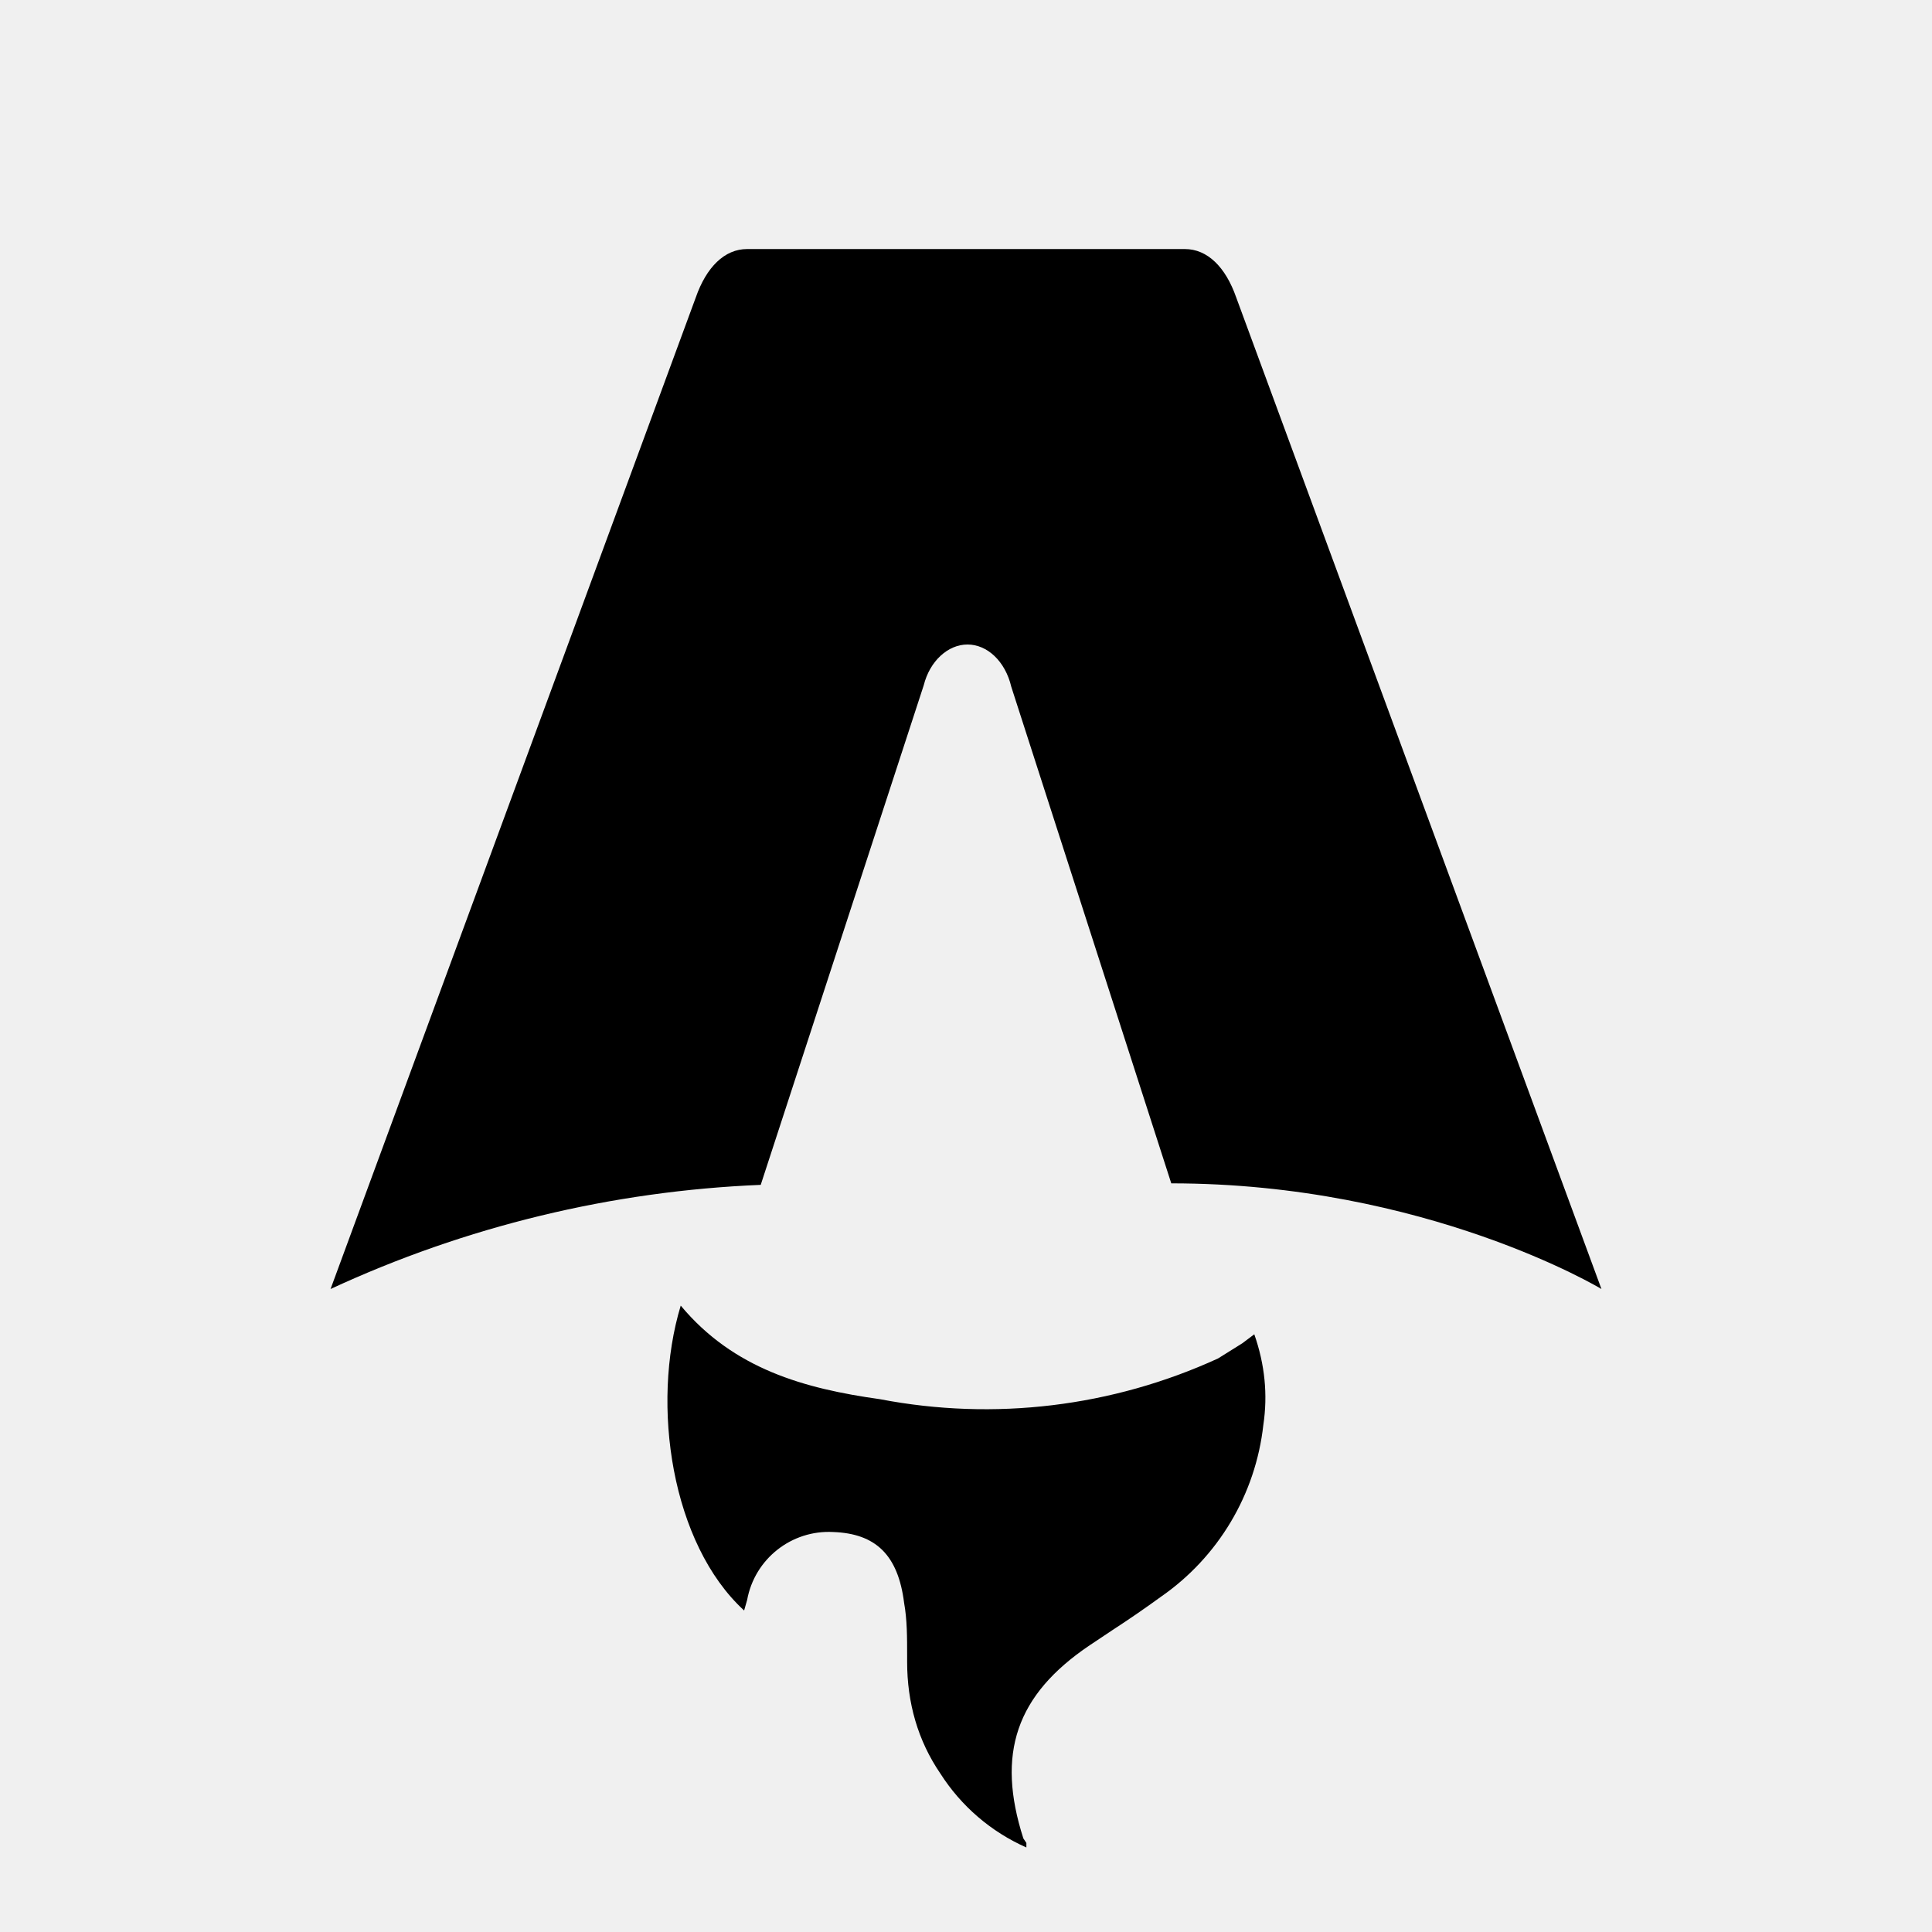
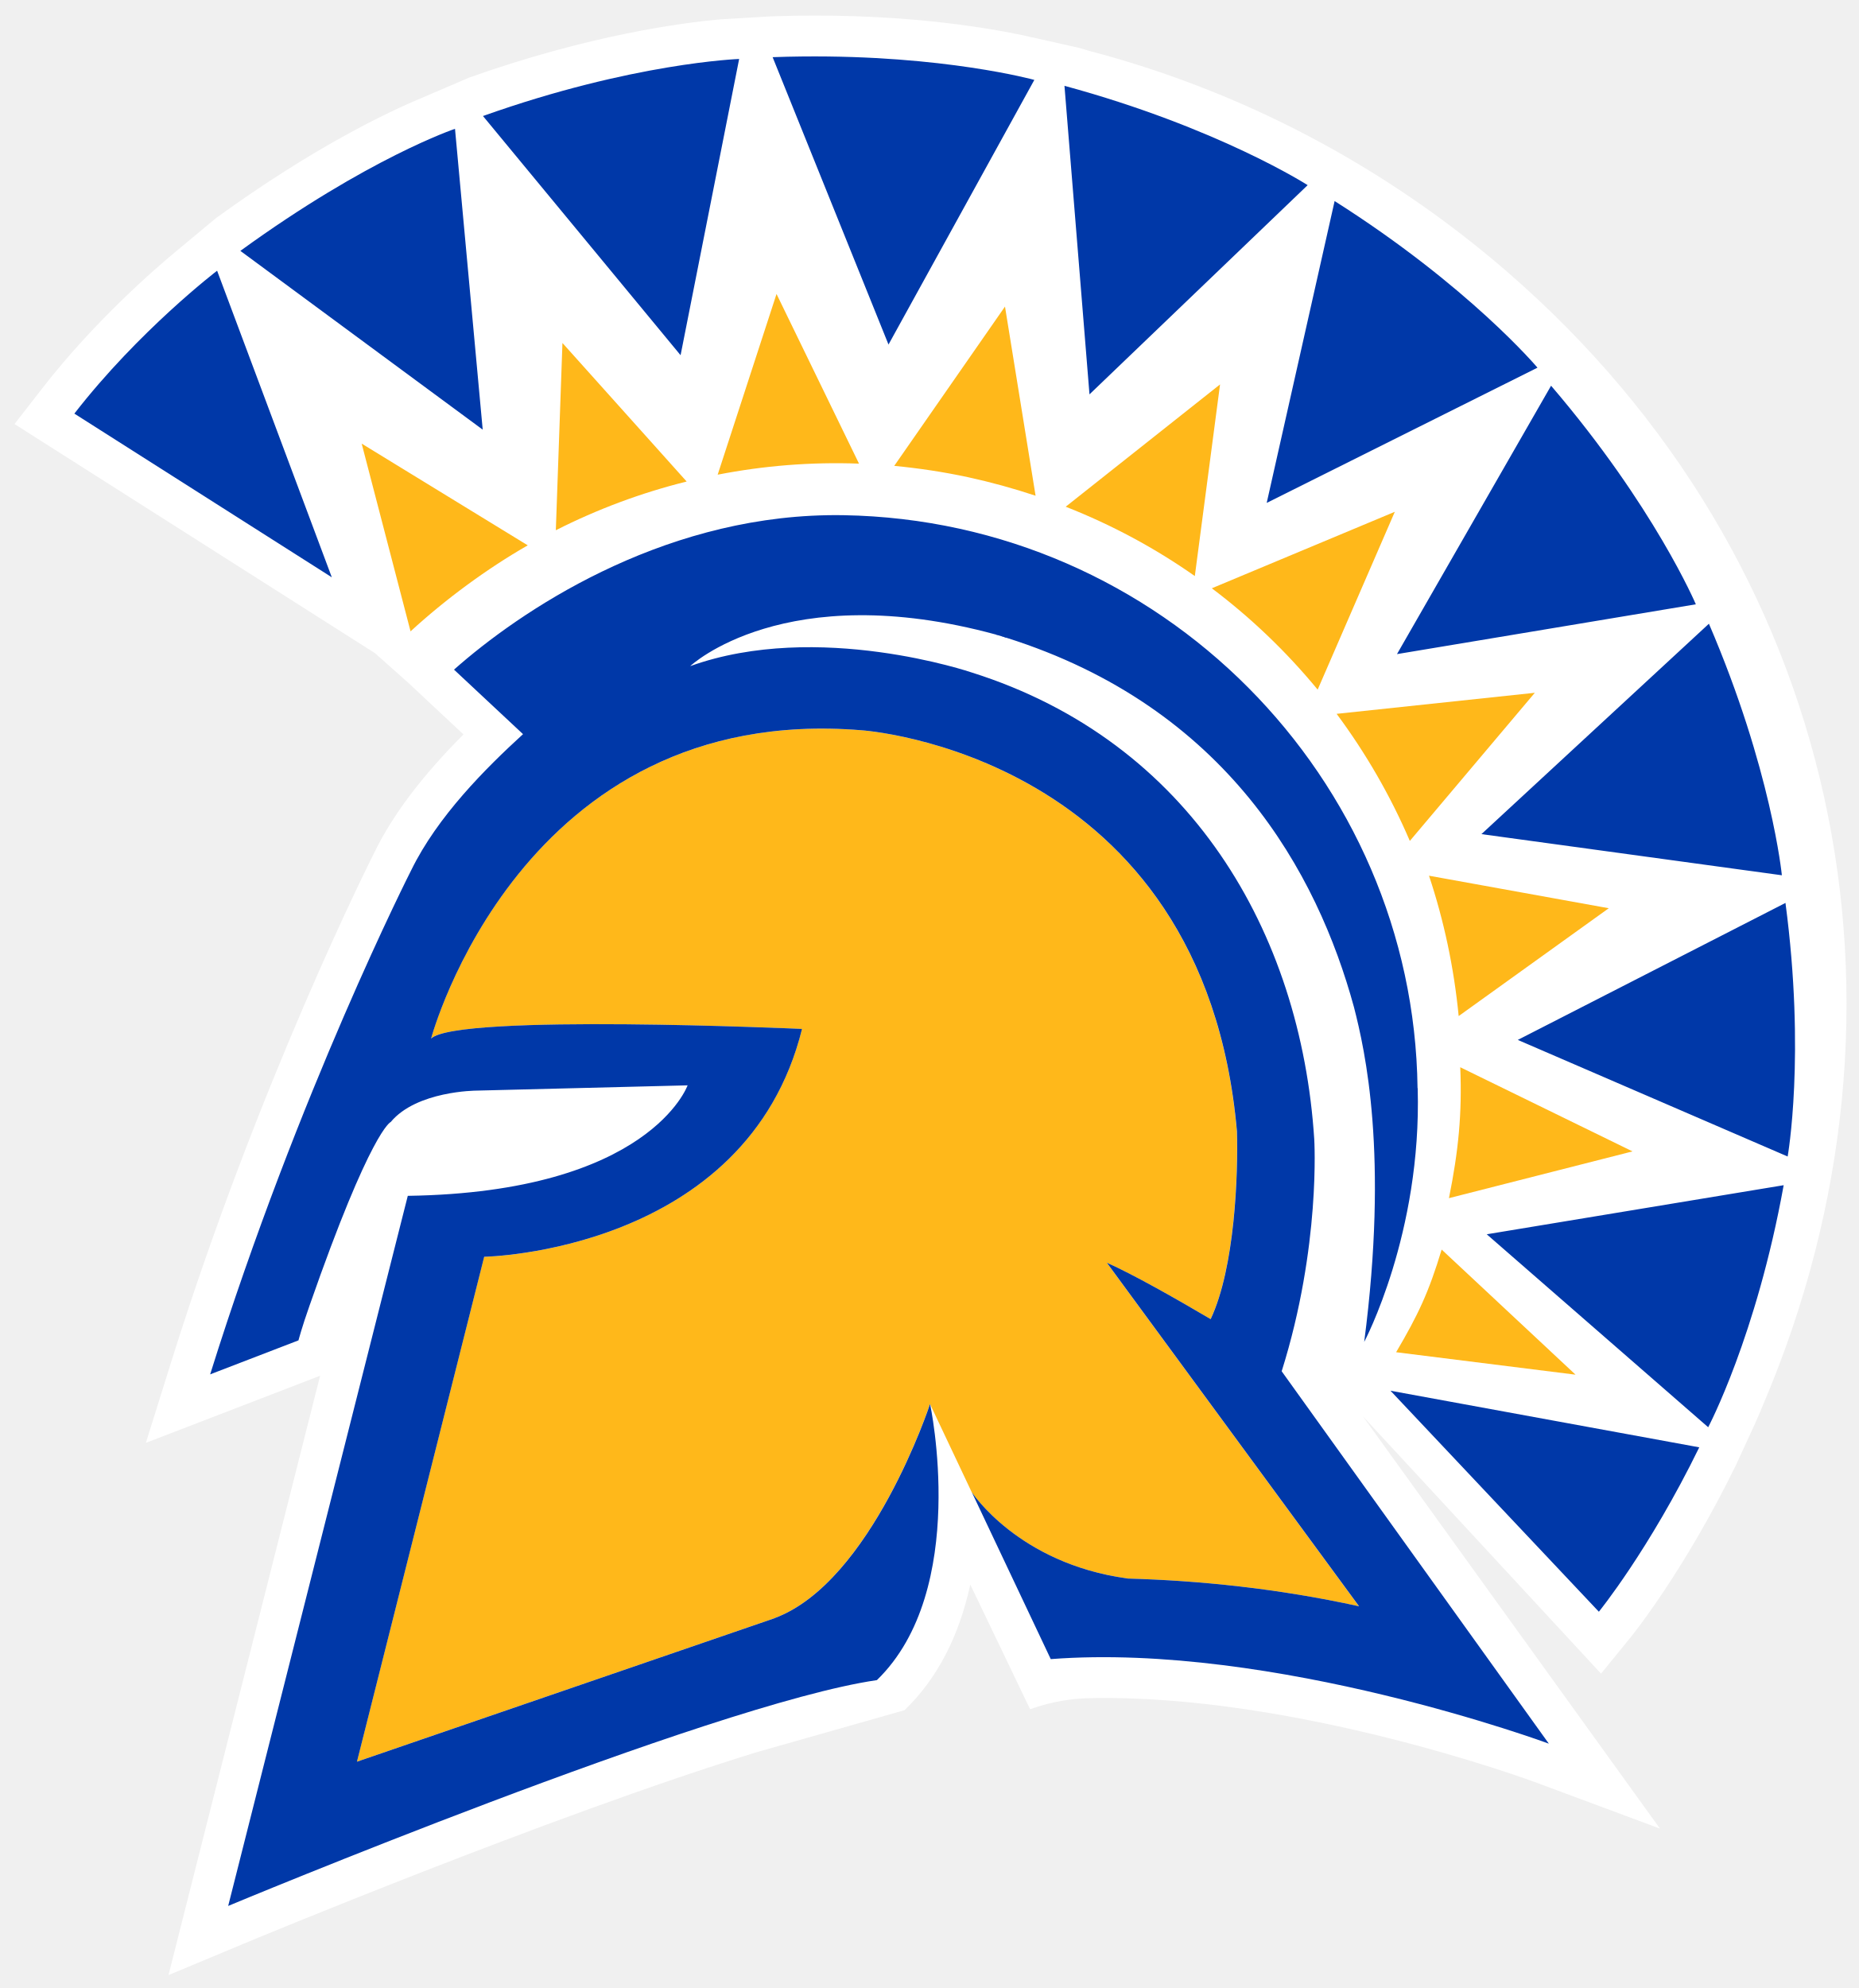
- <svg xmlns="http://www.w3.org/2000/svg" fill="none" viewBox="0 0 128 128">
-   <path d="M50.4 78.5a75.1 75.1 0 0 0-28.5 6.9l24.2-65.7c.7-2 1.9-3.2 3.4-3.2h29c1.5 0 2.7 1.2 3.4 3.2l24.2 65.7s-11.6-7-28.5-7L67 45.5c-.4-1.7-1.6-2.8-2.9-2.8-1.3 0-2.5 1.1-2.9 2.7L50.4 78.5Zm-1.1 28.2Zm-4.2-20.2c-2 6.6-.6 15.8 4.2 20.2a17.5 17.5 0 0 1 .2-.7 5.5 5.5 0 0 1 5.7-4.5c2.8.1 4.3 1.5 4.7 4.7.2 1.1.2 2.3.2 3.5v.4c0 2.7.7 5.2 2.2 7.4a13 13 0 0 0 5.7 4.9v-.3l-.2-.3c-1.8-5.6-.5-9.5 4.4-12.8l1.5-1a73 73 0 0 0 3.2-2.2 16 16 0 0 0 6.8-11.4c.3-2 .1-4-.6-6l-.8.6-1.6 1a37 37 0 0 1-22.4 2.7c-5-.7-9.7-2-13.2-6.2Z" />
-   <style>
-         path { fill: #000; }
-         @media (prefers-color-scheme: dark) {
-             path { fill: #FFF; }
-         }
-     </style>
+ <svg xmlns="http://www.w3.org/2000/svg" width="276" height="295.19" viewBox="0 0 280 299.19">
+   <g transform="matrix(1.3333 0 0 -1.3333 -78.705 711.03)">
+     <g>
+       <path d="m229.3 502.71c-14.044 12.145-30.212 20.466-47.141 24.916-0.43 0.125-0.851 0.253-1.292 0.378l-5.981 1.338c-4.804 1.034-14.917 2.693-28.732 2.2l-5.805-0.345c-3.955-0.354-14.628-1.703-28.324-6.58l-5.263-2.26c-4.001-1.662-12.349-5.639-23.311-13.6l-4.23-3.514c-2.674-2.203-9.531-8.147-15.439-15.757l-3.109-4.004 40.736-25.892 3.781-3.37 6.21-5.807c-4.676-4.687-7.964-9.039-10.042-13.282-0.53-1.05-13.105-26.064-22.993-57.641l-2.853-9.115 19.688 7.583-17.131-67.716 8.511 3.552c0.345 0.144 34.741 14.487 57.869 21.608l16.658 4.733 0.125 0.035 0.092 0.09c3.593 3.484 6.058 8.223 7.341 14.101l6.757-14.079 0.424 0.141c2.043 0.694 4.178 1.066 6.346 1.11 23.297 0.476 49.965-9.371 50.234-9.471l14.163-5.266-33.568 46.586 26.915-29.083 3.324 4.083c0.245 0.302 6.085 7.54 11.914 19.47l2.249 4.888c0.258 0.585 0.549 1.268 0.86 2.026 19.141 44.984 8.797 95.278-28.982 127.94" fill="#fff" />
+       <path d="m171.61 461.72-0.022-0.03c0.136-0.038 0.269-0.063 0.408-0.098-0.136 0.038-0.256 0.087-0.386 0.128" fill="#0038a8" />
+       <path d="m171.99 461.59c0.242-0.076 0.465-0.163 0.707-0.237l0.049 0.049c-0.261 0.076-0.5 0.12-0.756 0.188" fill="#0038a8" />
+       <path transform="matrix(.75 0 0 -.75 59.029 533.27)" d="m116.99 44.123-8.867 27.223c6.923-1.349 14.043-1.932 21.293-1.664l-12.426-25.559zm34.42 1.898-16.686 23.998c3.688 0.355 7.402 0.906 11.119 1.707 3.485 0.762 6.868 1.69 10.176 2.793l-4.609-28.498zm-66.672 5.486-0.998 28.211c6.249-3.166 12.849-5.635 19.711-7.34l-18.713-20.871zm99.072 6.242-23.254 18.424c6.989 2.745 13.494 6.26 19.453 10.445l3.801-28.869zm-129.32 8.918 7.363 28.281c5.223-4.802 11.514-9.443 17.658-12.957l-25.021-15.324zm155.65 10.27-27.57 11.523c5.948 4.479 11.285 9.61 15.945 15.268l11.625-26.791zm21.092 27.266-29.859 3.17c4.403 5.93 8.11 12.346 11.029 19.146l18.83-22.316zm-108.48 5.406c-45.585 0.709-57.818 46.689-57.818 46.689 3.852-3.804 55.889-1.455 55.889-1.455-8.356 33.645-47.889 34.324-47.889 34.324l-19.166 76.057 62.898-21.605c4e-3 -0.007 0.003-0.006 0.006-0.014 14.619-5.411 23.436-32.275 23.436-32.275l6.289 13.295s6.982 10.729 23.367 12.984h0.002c0.047 0.015 0.089 0.022 0.133 0.025 10.732 0.301 22.522 1.476 34.842 4.182l-37.992-51.754c3.96 1.755 10.35 5.382 15.631 8.494 3.674-7.798 4.144-21.818 3.963-28.281-5.008-57.157-56.619-60.432-56.619-60.432-2.406-0.195-4.729-0.269-6.971-0.234zm92.537 22.148c2.252 6.757 3.76 13.84 4.471 21.145l22.613-16.244-27.084-4.9zm4.709 28.852c0.29 6.981-0.271 12.621-1.703 19.723l27.656-7.045-25.953-12.678zm-2.801 27.467c-1.951 6.459-3.536 9.811-6.861 15.465l27.033 3.383-20.172-18.848z" fill="#ffb81a" />
+       <path transform="matrix(.75 0 0 -.75 59.029 533.27)" d="m120.79 8.348c-1.428 0.015-2.891 0.05-4.387 0.104l17.457 43.291 21.971-39.867s-13.619-3.76-35.041-3.527zm-9.43 0.375s-16.045 0.564-38.596 8.594l29.771 36.033 8.824-44.627zm49.01 4.045 3.769 46.479 32.869-31.516s-13.504-8.678-36.639-14.963zm-91.82 6.477s-12.995 4.344-32.336 18.387l36.51 26.93-4.174-45.316zm132.52 10.883-10.232 45.471 40.795-20.371s-10.329-12.272-30.562-25.1zm-168.36 10.492s-11.779 8.997-21.506 21.527l38.787 24.658-17.281-46.186zm200.97 17.324-23.215 40.432 45.025-7.502s-6.248-14.749-21.811-32.93zm-109.05 19.508c-25.534 0.456-46.314 14.482-56.229 23.262l10.398 9.719c-5.665 5.179-12.885 12.392-16.846 20.498 0 0-16.916 33.233-30.291 75.945l13.307-5.121s0.507-1.956 1.66-5.217c9.259-26.537 12.234-27.674 12.234-27.674 3.906-4.7 12.875-4.731 12.875-4.731l31.855-0.795s-5.693 16.104-42.156 16.645l-27.059 106.97s72.722-30.355 97.652-34.004c0.029-0.007 0.059-0.016 0.084-0.016l0.051-0.018c-0.015 4e-3 -0.032 0.003-0.043 0.01 14.006-13.589 8-41.594 8-41.594s-8.816 26.862-23.436 32.273c-0.007 0.007-0.006 0.006-0.006 0.014l-62.9 21.605 19.168-76.061s39.532-0.673 47.885-34.322c0 0-52.033-2.351-55.885 1.457 0 0 13.461-50.615 64.787-46.455 0 0 51.613 3.276 56.621 60.43 0.181 6.463-0.289 20.488-3.963 28.285-5.28-3.112-11.672-6.739-15.633-8.494l37.994 51.75c-12.32-2.702-24.11-3.877-34.842-4.178-0.043-4e-3 -0.088-0.015-0.135-0.025-16.386-2.256-23.367-12.984-23.367-12.984l11.893 25.145c33.663-2.571 75.041 12.736 75.041 12.736l-40.25-56.098c5.93-18.841 4.906-34.969 4.906-34.969-2.013-31.125-18.634-59.893-51.576-70.287 0 0-23.16-7.906-42.443-0.965 0 0 14.228-13.432 46.1-4.746l1.49 0.453c33.359 10.503 46.912 35.508 52.414 55.662 1.683 6.557 5.226 22.145 1.541 50.43 0 0 8.686-16.313 8.059-38.219l-0.021-0.025c-0.591-46.658-38.662-85.481-86.451-86.293-0.833-0.014-1.661-0.015-2.484 0zm132.83 16.348-34.271 31.693 45.262 6.199s-1.557-15.936-10.99-37.893zm11.533 42.059-40.326 20.635 40.656 17.564s2.713-15.26-0.33-38.199zm-0.27 42.521-44.734 7.394 33.361 29.068s7.26-13.705 11.373-36.463zm-59.236 30.961 31.393 33.291s7.56-9.281 15.125-24.764l-46.518-8.527z" fill="#0038a8" />
+     </g>
+   </g>
</svg>
